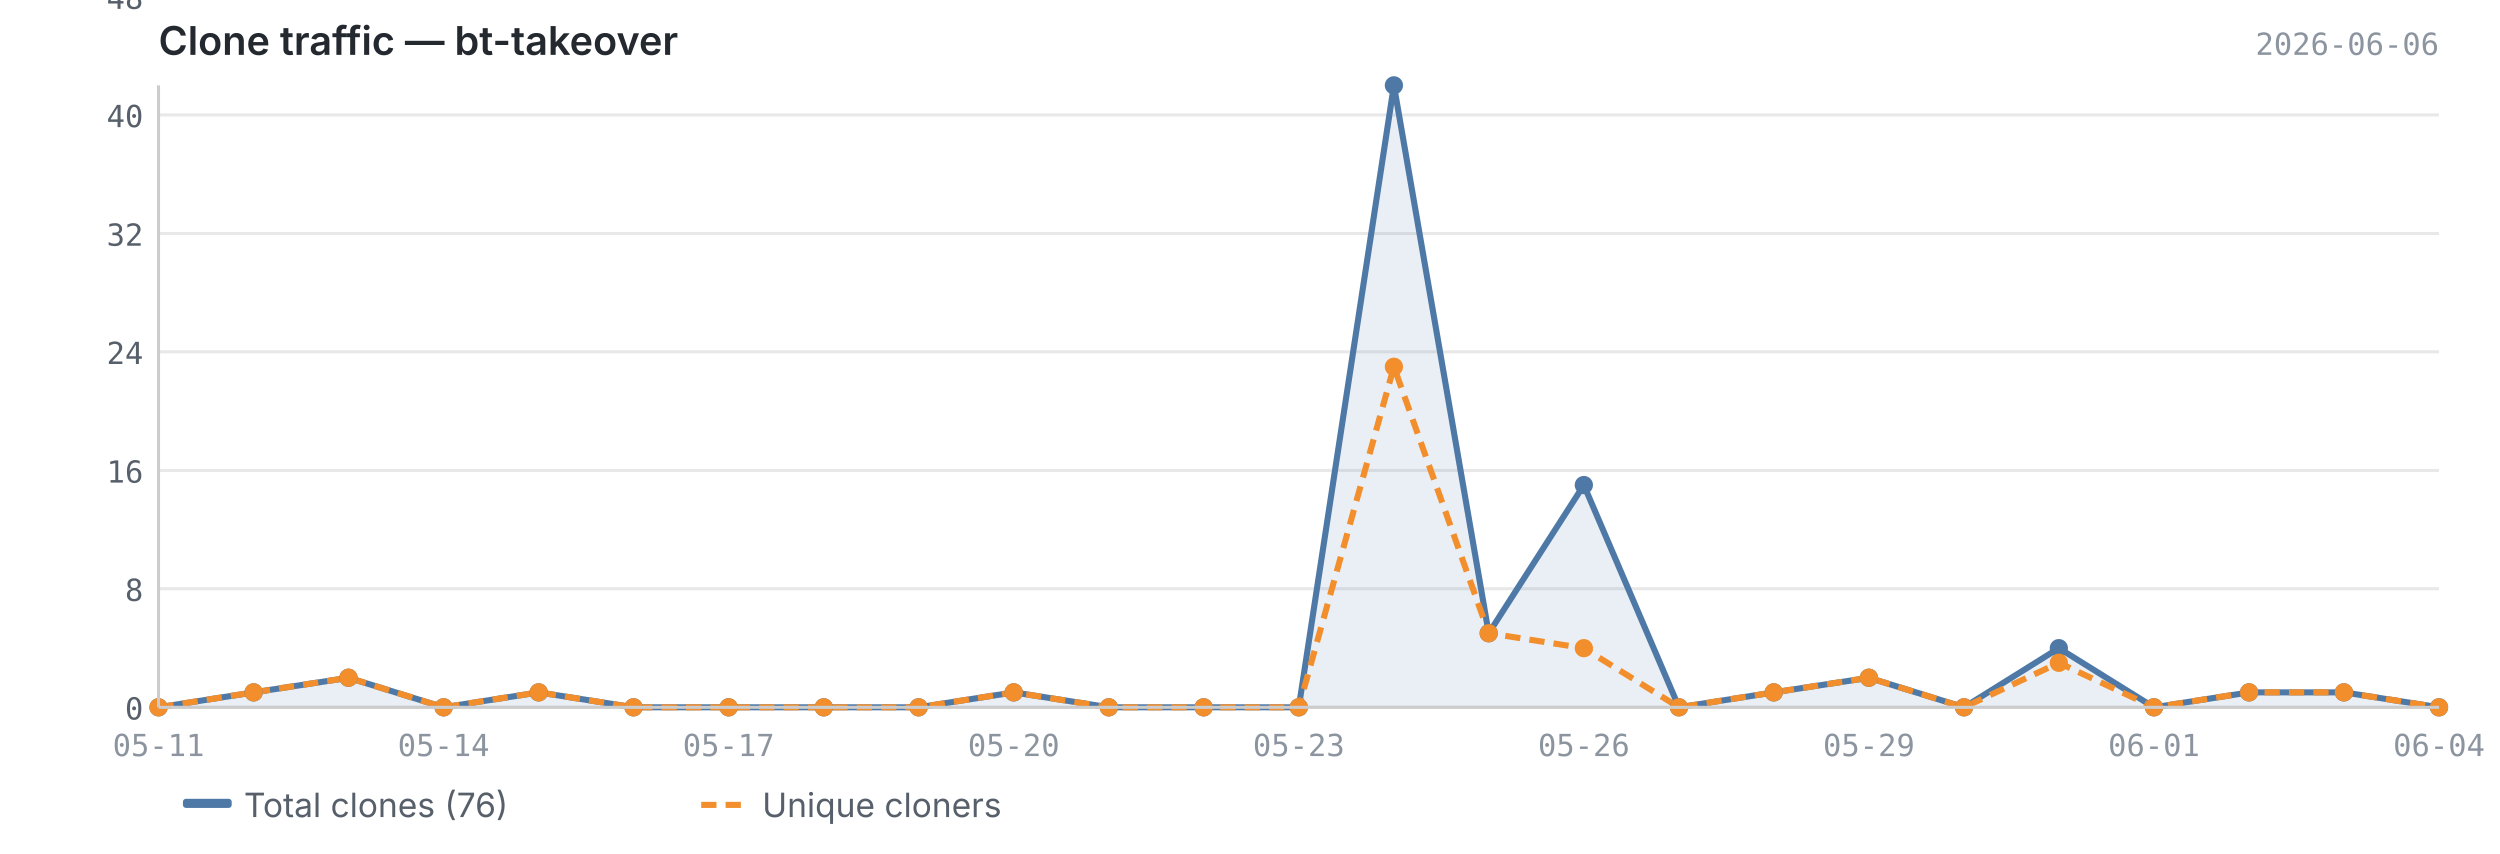
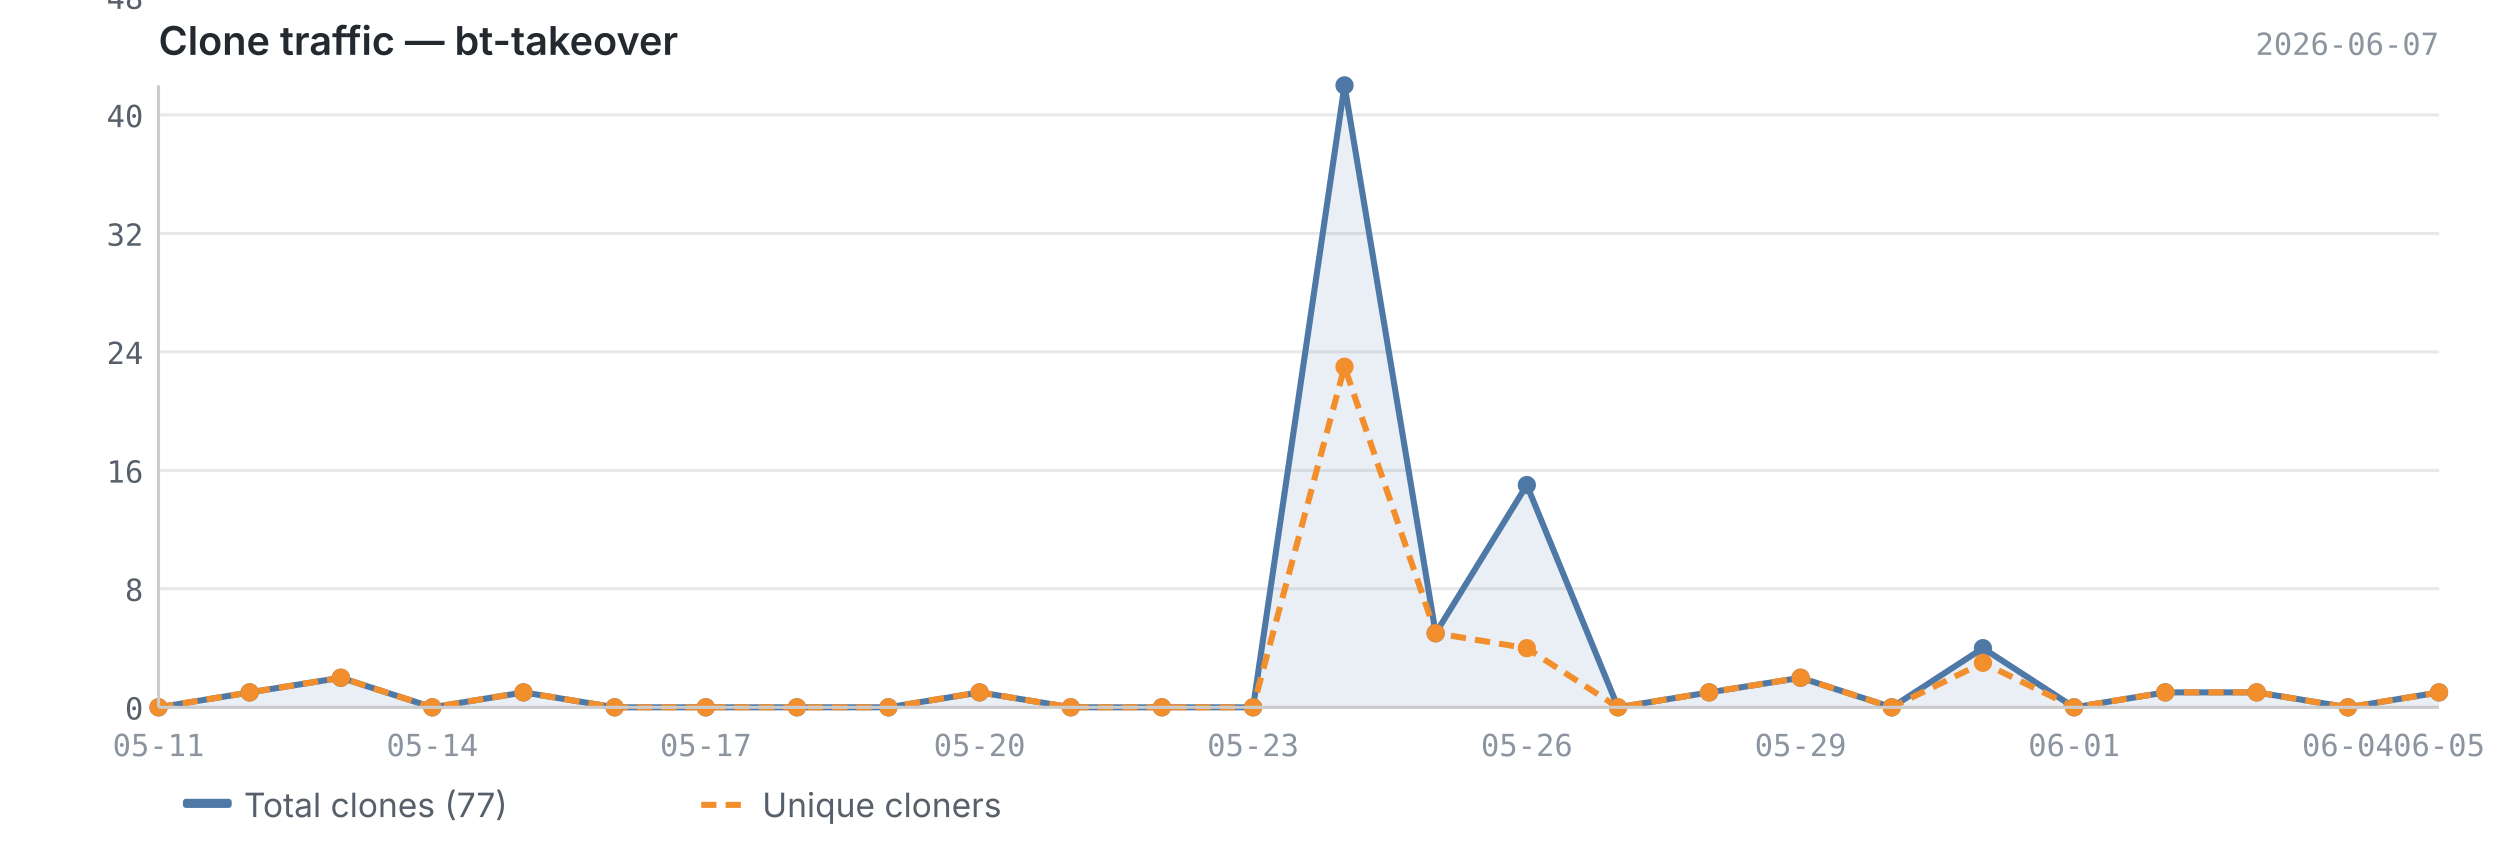
<svg xmlns="http://www.w3.org/2000/svg" viewBox="0 0 820 280" width="820" height="280">
  <text x="52" y="18" font-size="13" font-weight="600" fill="#24292f" font-family="-apple-system, BlinkMacSystemFont, 'Segoe UI', sans-serif">Clone traffic — bt-takeover</text>
-   <text x="800" y="18" font-size="10" fill="#8c959f" font-family="ui-monospace, SFMono-Regular, 'SF Mono', Menlo, monospace" text-anchor="end">2026-06-06</text>
+   <text x="800" y="18" font-size="10" fill="#8c959f" font-family="ui-monospace, SFMono-Regular, 'SF Mono', Menlo, monospace" text-anchor="end">2026-06-07</text>
  <line x1="52" y1="232.0" x2="800" y2="232.0" stroke="#e8e8e8" stroke-width="1" />
  <line x1="52" y1="193.1" x2="800" y2="193.1" stroke="#e8e8e8" stroke-width="1" />
  <line x1="52" y1="154.3" x2="800" y2="154.3" stroke="#e8e8e8" stroke-width="1" />
  <line x1="52" y1="115.4" x2="800" y2="115.4" stroke="#e8e8e8" stroke-width="1" />
  <line x1="52" y1="76.6" x2="800" y2="76.6" stroke="#e8e8e8" stroke-width="1" />
  <line x1="52" y1="37.7" x2="800" y2="37.7" stroke="#e8e8e8" stroke-width="1" />
  <line x1="52" y1="-1.1" x2="800" y2="-1.1" stroke="#e8e8e8" stroke-width="1" />
-   <path d="M52.0,232.0 L52.0,232.0 L83.2,227.1 L114.3,222.3 L145.5,232.0 L176.7,227.1 L207.8,232.0 L239.0,232.0 L270.2,232.0 L301.3,232.0 L332.5,227.1 L363.7,232.0 L394.8,232.0 L426.0,232.0 L457.2,28.0 L488.3,207.7 L519.5,159.1 L550.7,232.0 L581.8,227.1 L613.0,222.3 L644.2,232.0 L675.3,212.6 L706.5,232.0 L737.7,227.1 L768.8,227.1 L800.0,232.0 L800.0,232.0 L52.0,232.0Z" fill="#4e79a7" opacity="0.12" />
-   <polyline points="52.0,232.0 83.2,227.1 114.3,222.3 145.5,232.0 176.7,227.1 207.8,232.0 239.0,232.0 270.2,232.0 301.3,232.0 332.5,227.1 363.7,232.0 394.8,232.0 426.0,232.0 457.2,28.0 488.3,207.7 519.5,159.1 550.7,232.0 581.8,227.1 613.0,222.3 644.2,232.0 675.3,212.6 706.5,232.0 737.7,227.1 768.8,227.1 800.0,232.0" fill="none" stroke="#4e79a7" stroke-width="2" stroke-linejoin="round" />
-   <polyline points="52.0,232.0 83.2,227.1 114.3,222.3 145.5,232.0 176.7,227.1 207.8,232.0 239.0,232.0 270.2,232.0 301.3,232.0 332.5,227.1 363.7,232.0 394.8,232.0 426.0,232.0 457.2,120.3 488.3,207.7 519.5,212.6 550.7,232.0 581.8,227.1 613.0,222.3 644.2,232.0 675.3,217.4 706.5,232.0 737.7,227.1 768.8,227.1 800.0,232.0" fill="none" stroke="#f28e2b" stroke-width="2" stroke-linejoin="round" stroke-dasharray="5,3" />
+   <path d="M52.0,232.0 L52.0,232.0 L81.9,227.1 L111.8,222.3 L141.8,232.0 L171.7,227.1 L201.6,232.0 L231.5,232.0 L261.4,232.0 L291.4,232.0 L321.3,227.1 L351.2,232.0 L381.1,232.0 L411.0,232.0 L441.0,28.0 L470.9,207.7 L500.8,159.1 L530.7,232.0 L560.6,227.1 L590.6,222.3 L620.5,232.0 L650.4,212.6 L680.3,232.0 L710.2,227.1 L740.2,227.1 L770.1,232.0 L800.0,227.1 L800.0,232.0 L52.0,232.0Z" fill="#4e79a7" opacity="0.12" />
+   <polyline points="52.0,232.0 81.9,227.1 111.8,222.3 141.8,232.0 171.7,227.1 201.6,232.0 231.5,232.0 261.4,232.0 291.4,232.0 321.3,227.1 351.2,232.0 381.1,232.0 411.0,232.0 441.0,28.0 470.9,207.7 500.8,159.1 530.7,232.0 560.6,227.1 590.6,222.3 620.5,232.0 650.4,212.6 680.3,232.0 710.2,227.1 740.2,227.1 770.1,232.0 800.0,227.1" fill="none" stroke="#4e79a7" stroke-width="2" stroke-linejoin="round" />
+   <polyline points="52.0,232.0 81.9,227.1 111.8,222.3 141.8,232.0 171.7,227.1 201.6,232.0 231.5,232.0 261.4,232.0 291.4,232.0 321.3,227.1 351.2,232.0 381.1,232.0 411.0,232.0 441.0,120.3 470.9,207.7 500.8,212.6 530.7,232.0 560.6,227.1 590.6,222.3 620.5,232.0 650.4,217.4 680.3,232.0 710.2,227.1 740.2,227.1 770.1,232.0 800.0,227.1" fill="none" stroke="#f28e2b" stroke-width="2" stroke-linejoin="round" stroke-dasharray="5,3" />
  <circle cx="52.0" cy="232.0" r="3" fill="#4e79a7" />
-   <circle cx="83.2" cy="227.1" r="3" fill="#4e79a7" />
-   <circle cx="114.3" cy="222.3" r="3" fill="#4e79a7" />
-   <circle cx="145.5" cy="232.0" r="3" fill="#4e79a7" />
-   <circle cx="176.7" cy="227.1" r="3" fill="#4e79a7" />
-   <circle cx="207.8" cy="232.0" r="3" fill="#4e79a7" />
-   <circle cx="239.0" cy="232.0" r="3" fill="#4e79a7" />
-   <circle cx="270.2" cy="232.0" r="3" fill="#4e79a7" />
-   <circle cx="301.3" cy="232.0" r="3" fill="#4e79a7" />
-   <circle cx="332.5" cy="227.1" r="3" fill="#4e79a7" />
-   <circle cx="363.7" cy="232.0" r="3" fill="#4e79a7" />
-   <circle cx="394.8" cy="232.0" r="3" fill="#4e79a7" />
-   <circle cx="426.0" cy="232.0" r="3" fill="#4e79a7" />
-   <circle cx="457.2" cy="28.0" r="3" fill="#4e79a7" />
-   <circle cx="488.3" cy="207.7" r="3" fill="#4e79a7" />
-   <circle cx="519.5" cy="159.1" r="3" fill="#4e79a7" />
-   <circle cx="550.7" cy="232.0" r="3" fill="#4e79a7" />
-   <circle cx="581.8" cy="227.1" r="3" fill="#4e79a7" />
-   <circle cx="613.0" cy="222.3" r="3" fill="#4e79a7" />
-   <circle cx="644.2" cy="232.0" r="3" fill="#4e79a7" />
-   <circle cx="675.3" cy="212.6" r="3" fill="#4e79a7" />
-   <circle cx="706.5" cy="232.0" r="3" fill="#4e79a7" />
-   <circle cx="737.7" cy="227.1" r="3" fill="#4e79a7" />
-   <circle cx="768.8" cy="227.1" r="3" fill="#4e79a7" />
-   <circle cx="800.0" cy="232.0" r="3" fill="#4e79a7" />
+   <circle cx="81.9" cy="227.1" r="3" fill="#4e79a7" />
+   <circle cx="111.8" cy="222.3" r="3" fill="#4e79a7" />
+   <circle cx="141.8" cy="232.0" r="3" fill="#4e79a7" />
+   <circle cx="171.7" cy="227.1" r="3" fill="#4e79a7" />
+   <circle cx="201.6" cy="232.0" r="3" fill="#4e79a7" />
+   <circle cx="231.5" cy="232.0" r="3" fill="#4e79a7" />
+   <circle cx="261.4" cy="232.0" r="3" fill="#4e79a7" />
+   <circle cx="291.4" cy="232.0" r="3" fill="#4e79a7" />
+   <circle cx="321.3" cy="227.1" r="3" fill="#4e79a7" />
+   <circle cx="351.2" cy="232.0" r="3" fill="#4e79a7" />
+   <circle cx="381.1" cy="232.0" r="3" fill="#4e79a7" />
+   <circle cx="411.0" cy="232.0" r="3" fill="#4e79a7" />
+   <circle cx="441.0" cy="28.0" r="3" fill="#4e79a7" />
+   <circle cx="470.9" cy="207.7" r="3" fill="#4e79a7" />
+   <circle cx="500.8" cy="159.1" r="3" fill="#4e79a7" />
+   <circle cx="530.7" cy="232.0" r="3" fill="#4e79a7" />
+   <circle cx="560.6" cy="227.1" r="3" fill="#4e79a7" />
+   <circle cx="590.6" cy="222.3" r="3" fill="#4e79a7" />
+   <circle cx="620.5" cy="232.0" r="3" fill="#4e79a7" />
+   <circle cx="650.4" cy="212.6" r="3" fill="#4e79a7" />
+   <circle cx="680.3" cy="232.0" r="3" fill="#4e79a7" />
+   <circle cx="710.2" cy="227.1" r="3" fill="#4e79a7" />
+   <circle cx="740.2" cy="227.1" r="3" fill="#4e79a7" />
+   <circle cx="770.1" cy="232.0" r="3" fill="#4e79a7" />
+   <circle cx="800.0" cy="227.1" r="3" fill="#4e79a7" />
  <circle cx="52.0" cy="232.0" r="3" fill="#f28e2b" />
-   <circle cx="83.2" cy="227.1" r="3" fill="#f28e2b" />
-   <circle cx="114.3" cy="222.3" r="3" fill="#f28e2b" />
-   <circle cx="145.5" cy="232.0" r="3" fill="#f28e2b" />
-   <circle cx="176.7" cy="227.1" r="3" fill="#f28e2b" />
-   <circle cx="207.8" cy="232.0" r="3" fill="#f28e2b" />
-   <circle cx="239.0" cy="232.0" r="3" fill="#f28e2b" />
-   <circle cx="270.2" cy="232.0" r="3" fill="#f28e2b" />
-   <circle cx="301.3" cy="232.0" r="3" fill="#f28e2b" />
-   <circle cx="332.5" cy="227.1" r="3" fill="#f28e2b" />
-   <circle cx="363.7" cy="232.0" r="3" fill="#f28e2b" />
-   <circle cx="394.8" cy="232.0" r="3" fill="#f28e2b" />
-   <circle cx="426.0" cy="232.0" r="3" fill="#f28e2b" />
-   <circle cx="457.2" cy="120.3" r="3" fill="#f28e2b" />
-   <circle cx="488.3" cy="207.7" r="3" fill="#f28e2b" />
-   <circle cx="519.5" cy="212.6" r="3" fill="#f28e2b" />
-   <circle cx="550.7" cy="232.0" r="3" fill="#f28e2b" />
-   <circle cx="581.8" cy="227.1" r="3" fill="#f28e2b" />
-   <circle cx="613.0" cy="222.3" r="3" fill="#f28e2b" />
-   <circle cx="644.2" cy="232.0" r="3" fill="#f28e2b" />
-   <circle cx="675.3" cy="217.4" r="3" fill="#f28e2b" />
-   <circle cx="706.5" cy="232.0" r="3" fill="#f28e2b" />
-   <circle cx="737.7" cy="227.1" r="3" fill="#f28e2b" />
-   <circle cx="768.8" cy="227.1" r="3" fill="#f28e2b" />
-   <circle cx="800.0" cy="232.0" r="3" fill="#f28e2b" />
+   <circle cx="81.9" cy="227.1" r="3" fill="#f28e2b" />
+   <circle cx="111.8" cy="222.3" r="3" fill="#f28e2b" />
+   <circle cx="141.8" cy="232.0" r="3" fill="#f28e2b" />
+   <circle cx="171.7" cy="227.1" r="3" fill="#f28e2b" />
+   <circle cx="201.6" cy="232.0" r="3" fill="#f28e2b" />
+   <circle cx="231.5" cy="232.0" r="3" fill="#f28e2b" />
+   <circle cx="261.4" cy="232.0" r="3" fill="#f28e2b" />
+   <circle cx="291.4" cy="232.0" r="3" fill="#f28e2b" />
+   <circle cx="321.3" cy="227.1" r="3" fill="#f28e2b" />
+   <circle cx="351.2" cy="232.0" r="3" fill="#f28e2b" />
+   <circle cx="381.1" cy="232.0" r="3" fill="#f28e2b" />
+   <circle cx="411.0" cy="232.0" r="3" fill="#f28e2b" />
+   <circle cx="441.0" cy="120.3" r="3" fill="#f28e2b" />
+   <circle cx="470.9" cy="207.7" r="3" fill="#f28e2b" />
+   <circle cx="500.8" cy="212.6" r="3" fill="#f28e2b" />
+   <circle cx="530.7" cy="232.0" r="3" fill="#f28e2b" />
+   <circle cx="560.6" cy="227.1" r="3" fill="#f28e2b" />
+   <circle cx="590.6" cy="222.3" r="3" fill="#f28e2b" />
+   <circle cx="620.5" cy="232.0" r="3" fill="#f28e2b" />
+   <circle cx="650.4" cy="217.4" r="3" fill="#f28e2b" />
+   <circle cx="680.3" cy="232.0" r="3" fill="#f28e2b" />
+   <circle cx="710.2" cy="227.1" r="3" fill="#f28e2b" />
+   <circle cx="740.2" cy="227.1" r="3" fill="#f28e2b" />
+   <circle cx="770.1" cy="232.0" r="3" fill="#f28e2b" />
+   <circle cx="800.0" cy="227.1" r="3" fill="#f28e2b" />
  <line x1="52" y1="28" x2="52" y2="232" stroke="#cccccc" stroke-width="1" />
  <line x1="52" y1="232" x2="800" y2="232" stroke="#cccccc" stroke-width="1" />
  <text x="47" y="236.0" text-anchor="end" font-size="10" fill="#57606a" font-family="ui-monospace, SFMono-Regular, 'SF Mono', Menlo, monospace">0</text>
  <text x="47" y="197.1" text-anchor="end" font-size="10" fill="#57606a" font-family="ui-monospace, SFMono-Regular, 'SF Mono', Menlo, monospace">8</text>
  <text x="47" y="158.3" text-anchor="end" font-size="10" fill="#57606a" font-family="ui-monospace, SFMono-Regular, 'SF Mono', Menlo, monospace">16</text>
  <text x="47" y="119.4" text-anchor="end" font-size="10" fill="#57606a" font-family="ui-monospace, SFMono-Regular, 'SF Mono', Menlo, monospace">24</text>
  <text x="47" y="80.6" text-anchor="end" font-size="10" fill="#57606a" font-family="ui-monospace, SFMono-Regular, 'SF Mono', Menlo, monospace">32</text>
  <text x="47" y="41.7" text-anchor="end" font-size="10" fill="#57606a" font-family="ui-monospace, SFMono-Regular, 'SF Mono', Menlo, monospace">40</text>
  <text x="47" y="2.9" text-anchor="end" font-size="10" fill="#57606a" font-family="ui-monospace, SFMono-Regular, 'SF Mono', Menlo, monospace">48</text>
  <text x="52.0" y="248" text-anchor="middle" font-size="10" fill="#8c959f" font-family="ui-monospace, SFMono-Regular, 'SF Mono', Menlo, monospace">05-11</text>
-   <text x="145.5" y="248" text-anchor="middle" font-size="10" fill="#8c959f" font-family="ui-monospace, SFMono-Regular, 'SF Mono', Menlo, monospace">05-14</text>
-   <text x="239.0" y="248" text-anchor="middle" font-size="10" fill="#8c959f" font-family="ui-monospace, SFMono-Regular, 'SF Mono', Menlo, monospace">05-17</text>
-   <text x="332.5" y="248" text-anchor="middle" font-size="10" fill="#8c959f" font-family="ui-monospace, SFMono-Regular, 'SF Mono', Menlo, monospace">05-20</text>
-   <text x="426.0" y="248" text-anchor="middle" font-size="10" fill="#8c959f" font-family="ui-monospace, SFMono-Regular, 'SF Mono', Menlo, monospace">05-23</text>
-   <text x="519.5" y="248" text-anchor="middle" font-size="10" fill="#8c959f" font-family="ui-monospace, SFMono-Regular, 'SF Mono', Menlo, monospace">05-26</text>
-   <text x="613.0" y="248" text-anchor="middle" font-size="10" fill="#8c959f" font-family="ui-monospace, SFMono-Regular, 'SF Mono', Menlo, monospace">05-29</text>
-   <text x="706.5" y="248" text-anchor="middle" font-size="10" fill="#8c959f" font-family="ui-monospace, SFMono-Regular, 'SF Mono', Menlo, monospace">06-01</text>
-   <text x="800.0" y="248" text-anchor="middle" font-size="10" fill="#8c959f" font-family="ui-monospace, SFMono-Regular, 'SF Mono', Menlo, monospace">06-04</text>
+   <text x="141.8" y="248" text-anchor="middle" font-size="10" fill="#8c959f" font-family="ui-monospace, SFMono-Regular, 'SF Mono', Menlo, monospace">05-14</text>
+   <text x="231.5" y="248" text-anchor="middle" font-size="10" fill="#8c959f" font-family="ui-monospace, SFMono-Regular, 'SF Mono', Menlo, monospace">05-17</text>
+   <text x="321.3" y="248" text-anchor="middle" font-size="10" fill="#8c959f" font-family="ui-monospace, SFMono-Regular, 'SF Mono', Menlo, monospace">05-20</text>
+   <text x="411.0" y="248" text-anchor="middle" font-size="10" fill="#8c959f" font-family="ui-monospace, SFMono-Regular, 'SF Mono', Menlo, monospace">05-23</text>
+   <text x="500.8" y="248" text-anchor="middle" font-size="10" fill="#8c959f" font-family="ui-monospace, SFMono-Regular, 'SF Mono', Menlo, monospace">05-26</text>
+   <text x="590.6" y="248" text-anchor="middle" font-size="10" fill="#8c959f" font-family="ui-monospace, SFMono-Regular, 'SF Mono', Menlo, monospace">05-29</text>
+   <text x="680.3" y="248" text-anchor="middle" font-size="10" fill="#8c959f" font-family="ui-monospace, SFMono-Regular, 'SF Mono', Menlo, monospace">06-01</text>
+   <text x="770.1" y="248" text-anchor="middle" font-size="10" fill="#8c959f" font-family="ui-monospace, SFMono-Regular, 'SF Mono', Menlo, monospace">06-04</text>
+   <text x="800.0" y="248" text-anchor="middle" font-size="10" fill="#8c959f" font-family="ui-monospace, SFMono-Regular, 'SF Mono', Menlo, monospace">06-05</text>
  <rect x="60" y="262" width="16" height="3" fill="#4e79a7" rx="1" />
-   <text x="80" y="268" font-size="11" fill="#57606a" font-family="-apple-system, BlinkMacSystemFont, 'Segoe UI', sans-serif">Total clones (76)</text>
+   <text x="80" y="268" font-size="11" fill="#57606a" font-family="-apple-system, BlinkMacSystemFont, 'Segoe UI', sans-serif">Total clones (77)</text>
  <line x1="230" y1="264" x2="246" y2="264" stroke="#f28e2b" stroke-width="2" stroke-dasharray="5,3" />
  <text x="250" y="268" font-size="11" fill="#57606a" font-family="-apple-system, BlinkMacSystemFont, 'Segoe UI', sans-serif">Unique cloners</text>
</svg>
